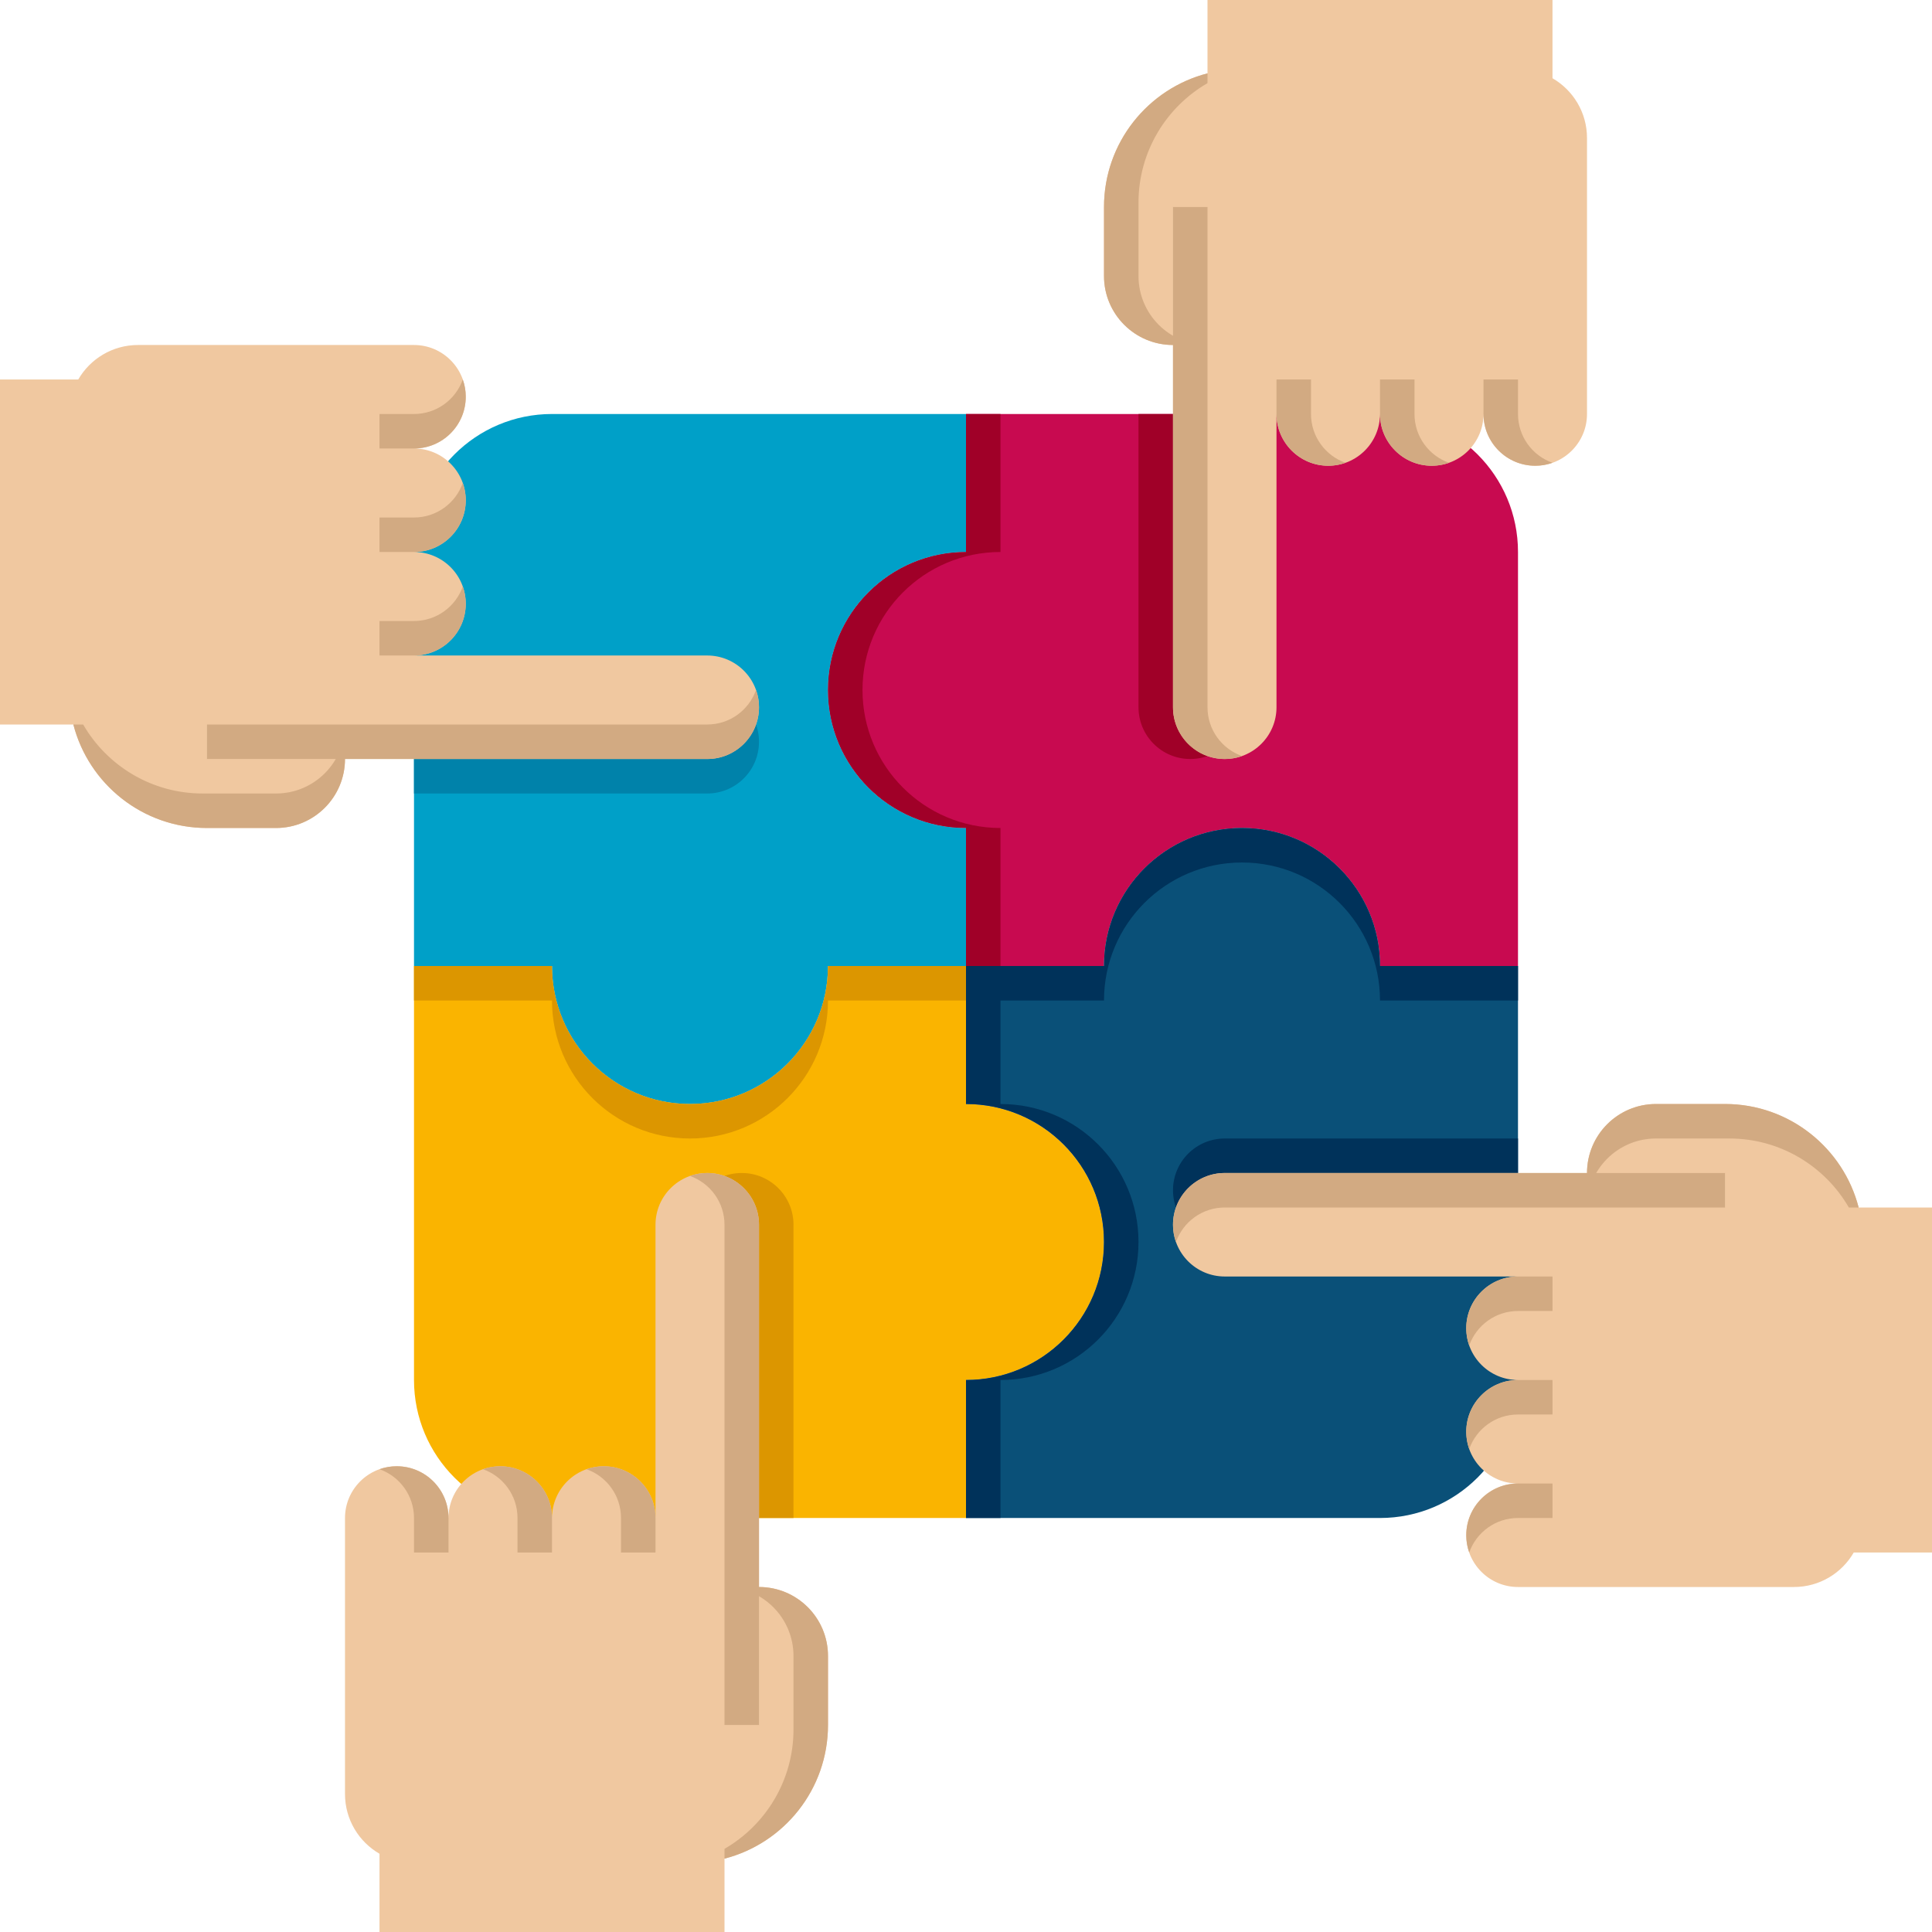
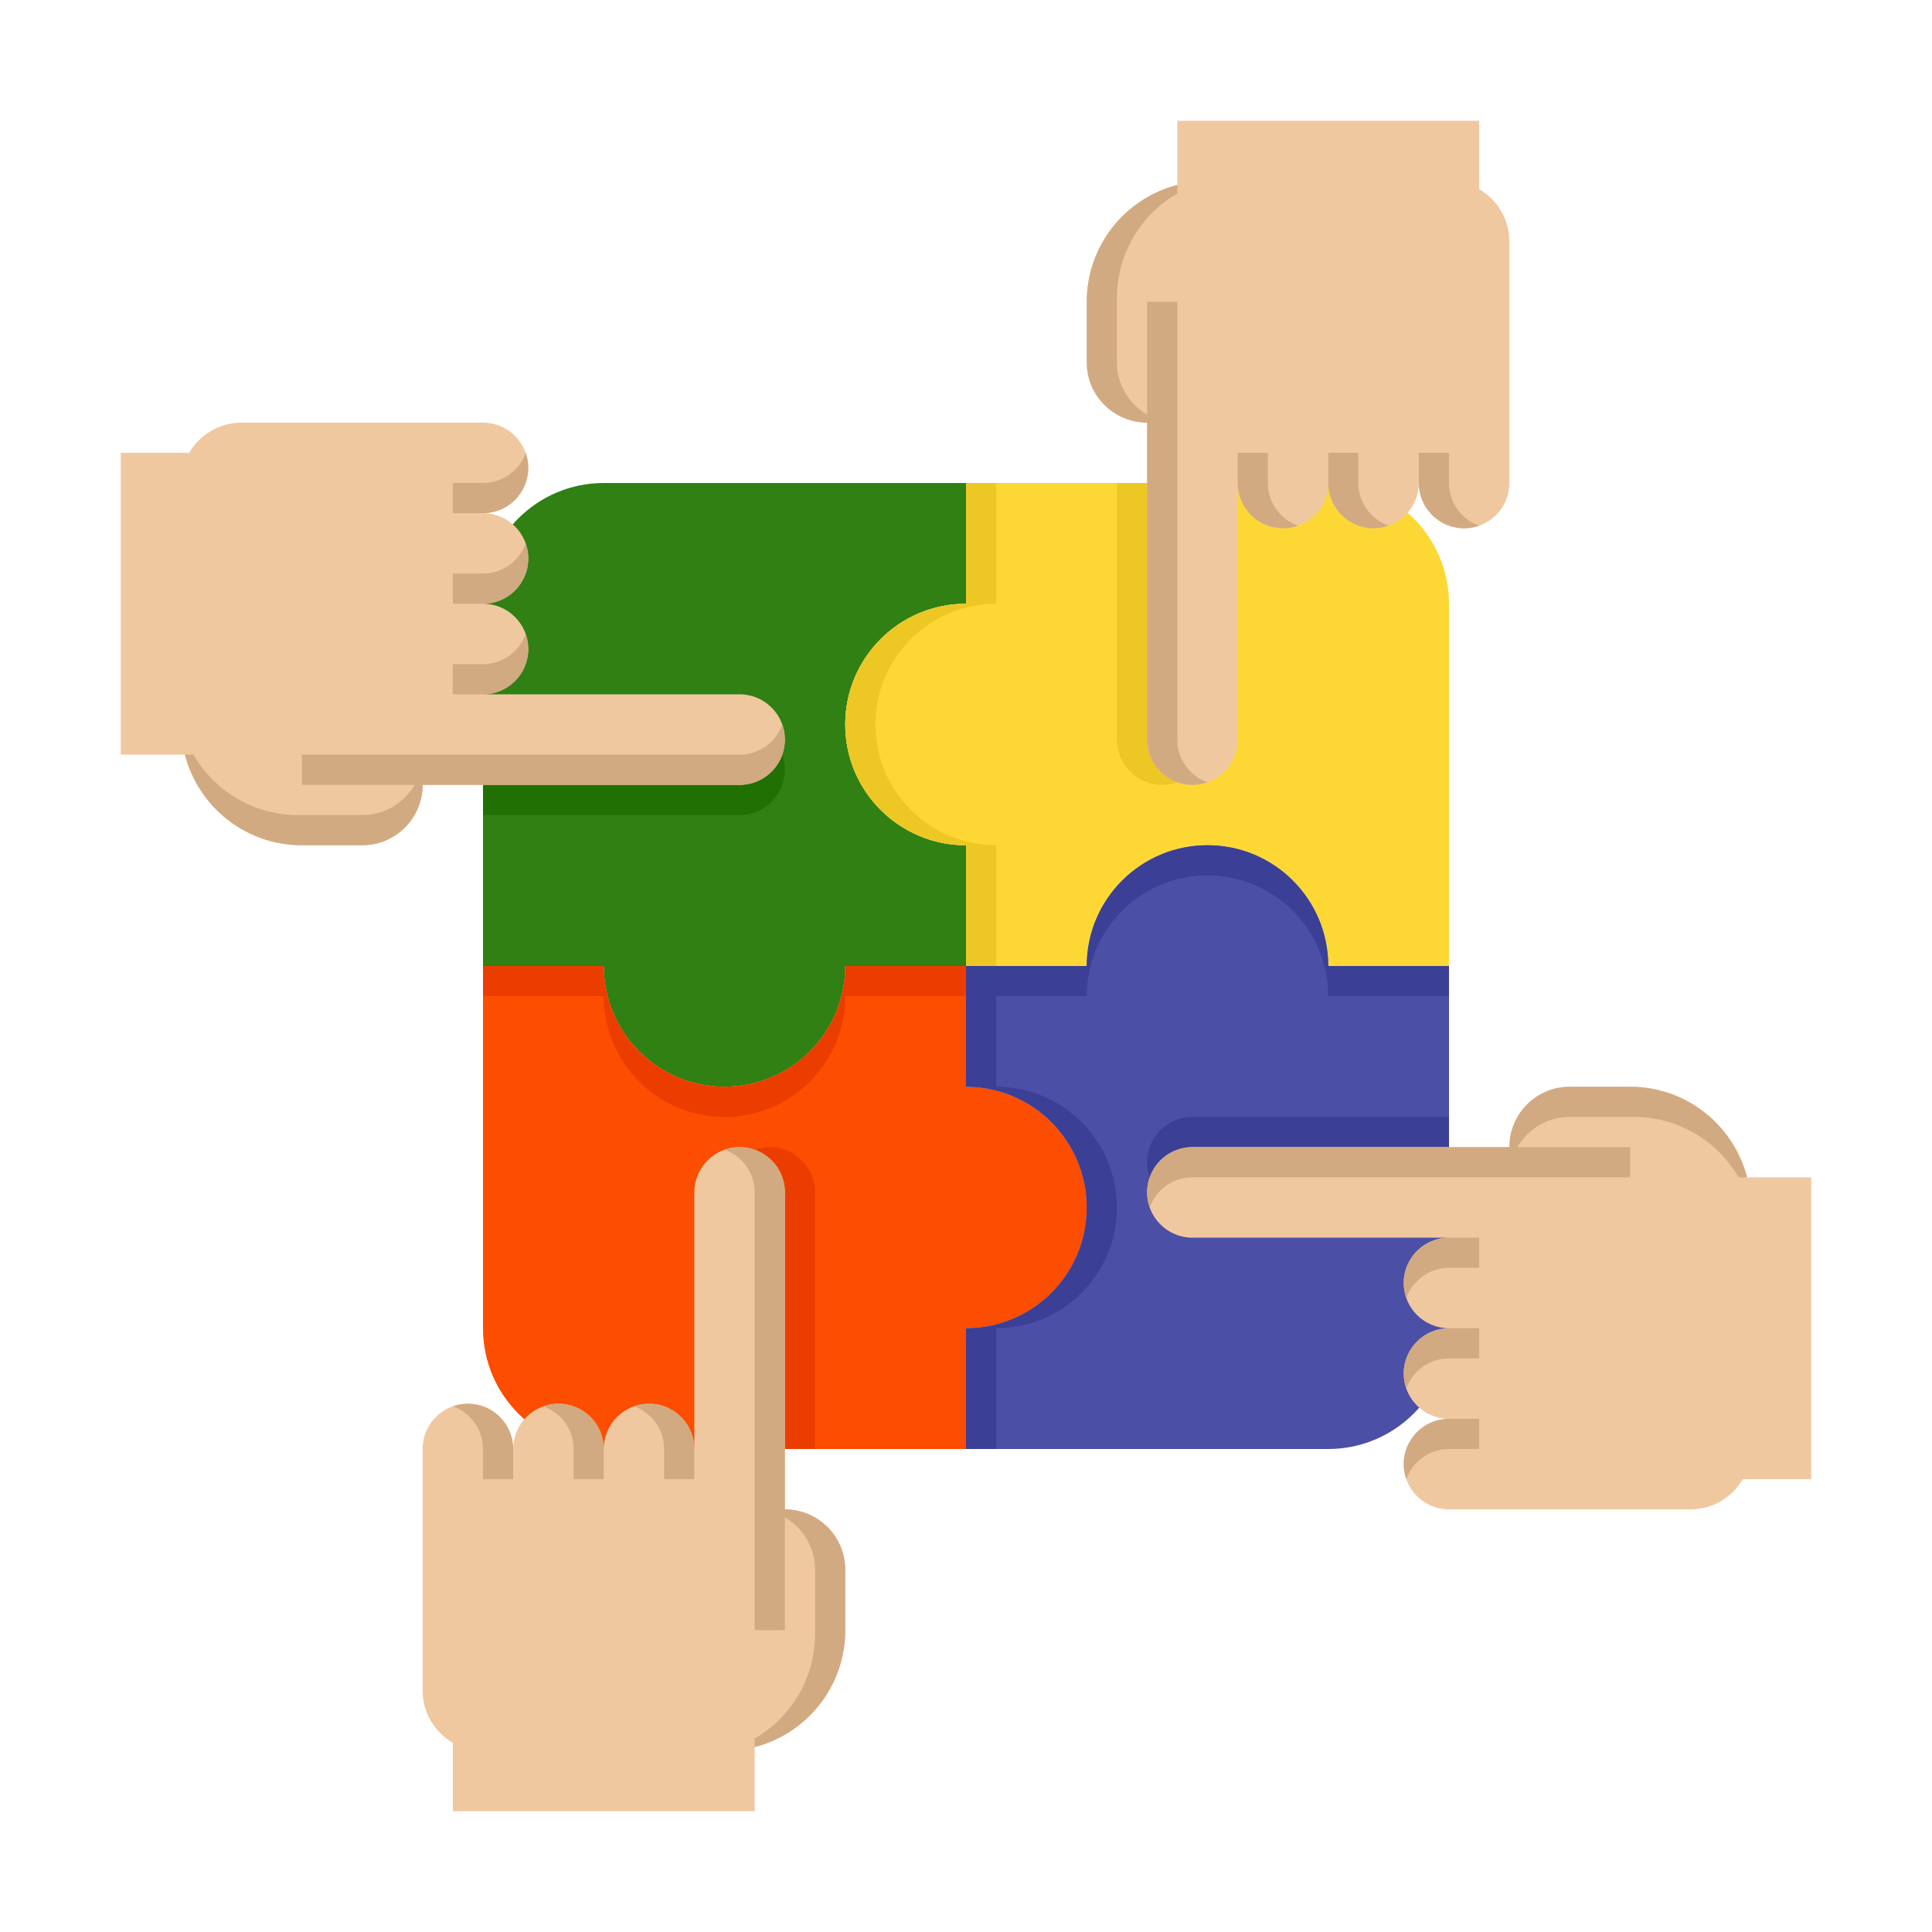
- <svg xmlns="http://www.w3.org/2000/svg" viewBox="4 4 56 56" width="256px" height="256px">
-   <path fill="#C80A50" d="M28,24c0,2.21,1.79,4,4,4v4h4c0-2.21,1.79-4,4-4s4,1.79,4,4h4V20c0-2.209-1.791-4-4-4H32v4 C29.79,20,28,21.79,28,24z" />
-   <path fill="#FAB400" d="M16,32v12c0,2.209,1.791,4,4,4h12v-4c2.21,0,4-1.79,4-4c0-2.21-1.79-4-4-4v-4h-4c0,2.21-1.79,4-4,4 s-4-1.79-4-4H16z" />
-   <path fill="#0A5078" d="M36,40c0,2.21-1.79,4-4,4v4h12c2.209,0,4-1.791,4-4V32h-4c0-2.21-1.79-4-4-4s-4,1.79-4,4h-4v4 C34.21,36,36,37.79,36,40z" />
-   <path fill="#00325A" d="M37,40c0-2.21-1.79-4-4-4v-4h-1v4c2.21,0,4,1.79,4,4c0,2.21-1.79,4-4,4v4h1v-4 C35.21,44,37,42.21,37,40z" />
-   <path fill="#00325A" d="M40,28c-2.21,0-4,1.79-4,4h-4v1h4c0-2.21,1.79-4,4-4s4,1.79,4,4h4v-1h-4C44,29.79,42.21,28,40,28z" />
-   <path fill="#00A0C8" d="M16,20v12h4c0,2.21,1.79,4,4,4s4-1.79,4-4h4v-4c-2.21,0-4-1.79-4-4c0-2.21,1.79-4,4-4v-4H20 C17.791,16,16,17.791,16,20z" />
-   <path fill="#A00028" d="M29,24c0-2.21,1.79-4,4-4v-4h-1v4c-2.21,0-4,1.79-4,4c0,2.21,1.79,4,4,4v4h1v-4 C30.79,28,29,26.21,29,24z" />
-   <path fill="#DC9600" d="M24,37c2.21,0,4-1.79,4-4h4v-1h-4c0,2.21-1.79,4-4,4s-4-1.79-4-4h-4v1h4C20,35.21,21.79,37,24,37z" />
-   <path fill="#A00028" d="M37,16h3v8.5c0,0.828-0.672,1.5-1.5,1.5l0,0c-0.828,0-1.5-0.672-1.5-1.5V16z" />
-   <g>
-     <path fill="#00325A" d="M48,37v3h-8.5c-0.828,0-1.5-0.672-1.5-1.5l0,0c0-0.828,0.672-1.5,1.5-1.5H48z" />
-   </g>
-   <g>
-     <path fill="#DC9600" d="M27,48h-3v-8.5c0-0.828,0.672-1.5,1.5-1.5h0c0.828,0,1.5,0.672,1.5,1.5V48z" />
-   </g>
-   <g>
-     <path fill="#F0C8A0" d="M26,50V39.5c0-0.828-0.672-1.5-1.5-1.5S23,38.672,23,39.5V48c0-0.828-0.672-1.5-1.5-1.5S20,47.172,20,48 c0-0.828-0.672-1.5-1.5-1.5S17,47.172,17,48c0-0.828-0.672-1.5-1.5-1.5S14,47.172,14,48v8c0,0.74,0.402,1.386,1,1.732V60h10 v-2.126c1.725-0.444,3-2.01,3-3.874v-2C28,50.895,27.105,50,26,50z" />
-     <path fill="#D2AA82" d="M26,50h-1c1.105,0,2,0.895,2,2v2.126c0,1.48-0.805,2.772-2,3.464v0.284c1.725-0.444,3-2.01,3-3.874v-2 C28,50.895,27.105,50,26,50z" />
-     <path fill="#D2AA82" d="M22,48v1h1v-1c0-0.828-0.672-1.5-1.5-1.5c-0.175,0-0.344,0.03-0.5,0.086 C21.583,46.792,22,47.347,22,48z" />
-     <path fill="#D2AA82" d="M19,48v1h1v-1c0-0.828-0.672-1.5-1.5-1.5c-0.175,0-0.344,0.03-0.5,0.086 C18.583,46.792,19,47.347,19,48z" />
-     <path fill="#D2AA82" d="M16,48v1h1v-1c0-0.828-0.672-1.5-1.5-1.5c-0.175,0-0.344,0.03-0.5,0.086 C15.583,46.792,16,47.347,16,48z" />
+ <svg xmlns="http://www.w3.org/2000/svg" viewBox="0 0 64 64" width="256px" height="256px">
+   <g id="hand1">
+     <path fill="#308014" d="M16,20v12h4c0,2.21,1.79,4,4,4s4-1.79,4-4h4v-4c-2.21,0-4-1.79-4-4c0-2.21,1.79-4,4-4v-4H20 C17.791,16,16,17.791,16,20z" />
+     <path fill="#207004" d="M16,27v-3h8.5c0.828,0,1.5,0.672,1.5,1.5v0c0,0.828-0.672,1.5-1.5,1.5H16z" />
+     <path fill="#F0C8A0" d="M24.5,23H16c0.828,0,1.5-0.672,1.5-1.5S16.828,20,16,20c0.828,0,1.5-0.672,1.5-1.5S16.828,17,16,17 c0.828,0,1.5-0.672,1.5-1.5S16.828,14,16,14H8c-0.74,0-1.386,0.402-1.732,1H4v10h2.126c0.444,1.725,2.01,3,3.874,3h2 c1.105,0,2-0.895,2-2h10.5c0.828,0,1.5-0.672,1.5-1.5S25.328,23,24.5,23z" />
+     <path fill="#D2AA82" d="M12,27H9.874c-1.48,0-2.772-0.805-3.464-2H6.126c0.444,1.725,2.01,3,3.874,3h2c1.105,0,2-0.895,2-2v-1 C14,26.105,13.105,27,12,27z" />
+     <path fill="#D2AA82" d="M16,22h-1v1h1c0.828,0,1.5-0.672,1.5-1.5c0-0.175-0.03-0.344-0.086-0.5 C17.208,21.583,16.653,22,16,22z" />
+     <path fill="#D2AA82" d="M16,19h-1v1h1c0.828,0,1.5-0.672,1.5-1.5c0-0.175-0.03-0.344-0.086-0.5 C17.208,18.583,16.653,19,16,19z" />
+     <path fill="#D2AA82" d="M16,16h-1v1h1c0.828,0,1.5-0.672,1.5-1.5c0-0.175-0.03-0.344-0.086-0.5 C17.208,15.583,16.653,16,16,16z" />
    <g>
-       <path fill="#D2AA82" d="M25,39.5V54h1V39.5c0-0.828-0.672-1.5-1.5-1.5c-0.175,0-0.344,0.03-0.5,0.086 C24.583,38.292,25,38.847,25,39.5z" />
+       <path fill="#D2AA82" d="M24.5,25H10v1h14.5c0.828,0,1.5-0.672,1.5-1.5c0-0.175-0.03-0.344-0.086-0.5 C25.708,24.583,25.153,25,24.5,25z" />
    </g>
  </g>
-   <g>
+   <g id="hand2">
+     <path fill="#fdd835" d="M28,24c0,2.21,1.79,4,4,4v4h4c0-2.21,1.79-4,4-4s4,1.79,4,4h4V20c0-2.209-1.791-4-4-4H32v4 C29.79,20,28,21.79,28,24z" />
+     <path fill="#edc825" d="M29,24c0-2.21,1.79-4,4-4v-4h-1v4c-2.21,0-4,1.79-4,4c0,2.21,1.79,4,4,4v4h1v-4 C30.79,28,29,26.21,29,24z" />
+     <path fill="#edc825" d="M37,16h3v8.5c0,0.828-0.672,1.5-1.5,1.5l0,0c-0.828,0-1.5-0.672-1.5-1.5V16z" />
    <path fill="#F0C8A0" d="M49,6.268V4H39v2.126C37.275,6.57,36,8.136,36,10v2c0,1.105,0.895,2,2,2v10.5c0,0.828,0.672,1.5,1.5,1.5 s1.5-0.672,1.5-1.5V16c0,0.828,0.672,1.5,1.5,1.5S44,16.828,44,16c0,0.828,0.672,1.5,1.5,1.5S47,16.828,47,16 c0,0.828,0.672,1.5,1.5,1.5S50,16.828,50,16V8C50,7.26,49.598,6.614,49,6.268z" />
    <path fill="#D2AA82" d="M37,12V9.874c0-1.48,0.805-2.772,2-3.464V6.126C37.275,6.57,36,8.136,36,10v2c0,1.105,0.895,2,2,2h1 C37.895,14,37,13.105,37,12z" />
    <path fill="#D2AA82" d="M42,16v-1h-1v1c0,0.828,0.672,1.5,1.5,1.5c0.175,0,0.344-0.03,0.5-0.086 C42.417,17.208,42,16.653,42,16z" />
    <path fill="#D2AA82" d="M45,16v-1h-1v1c0,0.828,0.672,1.5,1.5,1.5c0.175,0,0.344-0.03,0.5-0.086 C45.417,17.208,45,16.653,45,16z" />
    <path fill="#D2AA82" d="M48,16v-1h-1v1c0,0.828,0.672,1.5,1.5,1.5c0.175,0,0.344-0.03,0.5-0.086 C48.417,17.208,48,16.653,48,16z" />
    <g>
      <path fill="#D2AA82" d="M39,24.5V10h-1v14.5c0,0.828,0.672,1.5,1.5,1.5c0.175,0,0.344-0.03,0.5-0.086 C39.417,25.708,39,25.153,39,24.5z" />
    </g>
  </g>
-   <g>
+   <g id="hand3">
+     <path fill="#fc4d00" d="M16,32v12c0,2.209,1.791,4,4,4h12v-4c2.21,0,4-1.79,4-4c0-2.21-1.79-4-4-4v-4h-4c0,2.21-1.79,4-4,4 s-4-1.79-4-4H16z" />
+     <path fill="#ec3d00" d="M24,37c2.21,0,4-1.79,4-4h4v-1h-4c0,2.21-1.79,4-4,4s-4-1.79-4-4h-4v1h4C20,35.21,21.79,37,24,37z" />
+     <path fill="#ec3d00" d="M27,48h-3v-8.5c0-0.828,0.672-1.5,1.5-1.5h0c0.828,0,1.5,0.672,1.5,1.5V48z" />
+     <path fill="#F0C8A0" d="M26,50V39.5c0-0.828-0.672-1.5-1.5-1.5S23,38.672,23,39.5V48c0-0.828-0.672-1.5-1.5-1.5S20,47.172,20,48 c0-0.828-0.672-1.5-1.5-1.5S17,47.172,17,48c0-0.828-0.672-1.5-1.5-1.5S14,47.172,14,48v8c0,0.74,0.402,1.386,1,1.732V60h10 v-2.126c1.725-0.444,3-2.01,3-3.874v-2C28,50.895,27.105,50,26,50z" />
+     <path fill="#D2AA82" d="M26,50h-1c1.105,0,2,0.895,2,2v2.126c0,1.48-0.805,2.772-2,3.464v0.284c1.725-0.444,3-2.01,3-3.874v-2 C28,50.895,27.105,50,26,50z" />
+     <path fill="#D2AA82" d="M22,48v1h1v-1c0-0.828-0.672-1.5-1.5-1.5c-0.175,0-0.344,0.03-0.5,0.086 C21.583,46.792,22,47.347,22,48z" />
+     <path fill="#D2AA82" d="M19,48v1h1v-1c0-0.828-0.672-1.5-1.5-1.5c-0.175,0-0.344,0.03-0.5,0.086 C18.583,46.792,19,47.347,19,48z" />
+     <path fill="#D2AA82" d="M16,48v1h1v-1c0-0.828-0.672-1.5-1.5-1.5c-0.175,0-0.344,0.03-0.5,0.086 C15.583,46.792,16,47.347,16,48z" />
+     <path fill="#D2AA82" d="M25,39.5V54h1V39.5c0-0.828-0.672-1.5-1.5-1.5c-0.175,0-0.344,0.03-0.5,0.086 C24.583,38.292,25,38.847,25,39.5z" />
+   </g>
+   <g id="hand4">
+     <path fill="#4b4fa6" d="M36,40c0,2.21-1.79,4-4,4v4h12c2.209,0,4-1.791,4-4V32h-4c0-2.21-1.79-4-4-4s-4,1.79-4,4h-4v4 C34.21,36,36,37.79,36,40z" />
+     <path fill="#3b3f96" d="M37,40c0-2.21-1.79-4-4-4v-4h-1v4c2.21,0,4,1.79,4,4c0,2.21-1.79,4-4,4v4h1v-4 C35.21,44,37,42.21,37,40z" />
+     <path fill="#3b3f96" d="M40,28c-2.21,0-4,1.79-4,4h-4v1h4c0-2.21,1.79-4,4-4s4,1.79,4,4h4v-1h-4C44,29.79,42.21,28,40,28z" />
+     <path fill="#3b3f96" d="M48,37v3h-8.5c-0.828,0-1.5-0.672-1.5-1.5l0,0c0-0.828,0.672-1.5,1.5-1.5H48z" />
    <path fill="#F0C8A0" d="M60,39h-2.126c-0.444-1.725-2.01-3-3.874-3h-2c-1.105,0-2,0.895-2,2H39.5c-0.828,0-1.5,0.672-1.5,1.5 s0.672,1.5,1.5,1.5H48c-0.828,0-1.5,0.672-1.5,1.5S47.172,44,48,44c-0.828,0-1.5,0.672-1.5,1.5S47.172,47,48,47 c-0.828,0-1.5,0.672-1.5,1.5S47.172,50,48,50h8c0.74,0,1.386-0.402,1.732-1H60V39z" />
    <path fill="#D2AA82" d="M57.59,39h0.284c-0.444-1.725-2.01-3-3.874-3h-2c-1.105,0-2,0.895-2,2v1c0-1.105,0.895-2,2-2h2.126 C55.606,37,56.898,37.805,57.59,39z" />
    <path fill="#D2AA82" d="M48,42h1v-1h-1c-0.828,0-1.5,0.672-1.5,1.5c0,0.175,0.03,0.344,0.086,0.5 C46.792,42.417,47.347,42,48,42z" />
    <path fill="#D2AA82" d="M48,45h1v-1h-1c-0.828,0-1.5,0.672-1.5,1.5c0,0.175,0.03,0.344,0.086,0.5 C46.792,45.417,47.347,45,48,45z" />
    <path fill="#D2AA82" d="M48,48h1v-1h-1c-0.828,0-1.5,0.672-1.5,1.5c0,0.175,0.03,0.344,0.086,0.5 C46.792,48.417,47.347,48,48,48z" />
-     <g>
-       <path fill="#D2AA82" d="M39.5,39H54v-1H39.5c-0.828,0-1.5,0.672-1.5,1.5c0,0.175,0.03,0.344,0.086,0.5 C38.292,39.417,38.847,39,39.5,39z" />
-     </g>
-   </g>
-   <g>
-     <path fill="#0082AA" d="M16,27v-3h8.5c0.828,0,1.5,0.672,1.5,1.5v0c0,0.828-0.672,1.5-1.5,1.5H16z" />
-   </g>
-   <g>
-     <path fill="#F0C8A0" d="M24.5,23H16c0.828,0,1.5-0.672,1.5-1.5S16.828,20,16,20c0.828,0,1.5-0.672,1.5-1.5S16.828,17,16,17 c0.828,0,1.5-0.672,1.5-1.5S16.828,14,16,14H8c-0.74,0-1.386,0.402-1.732,1H4v10h2.126c0.444,1.725,2.01,3,3.874,3h2 c1.105,0,2-0.895,2-2h10.5c0.828,0,1.5-0.672,1.5-1.5S25.328,23,24.5,23z" />
-     <path fill="#D2AA82" d="M12,27H9.874c-1.48,0-2.772-0.805-3.464-2H6.126c0.444,1.725,2.01,3,3.874,3h2c1.105,0,2-0.895,2-2v-1 C14,26.105,13.105,27,12,27z" />
-     <path fill="#D2AA82" d="M16,22h-1v1h1c0.828,0,1.5-0.672,1.5-1.5c0-0.175-0.03-0.344-0.086-0.5 C17.208,21.583,16.653,22,16,22z" />
-     <path fill="#D2AA82" d="M16,19h-1v1h1c0.828,0,1.5-0.672,1.5-1.5c0-0.175-0.03-0.344-0.086-0.5 C17.208,18.583,16.653,19,16,19z" />
-     <path fill="#D2AA82" d="M16,16h-1v1h1c0.828,0,1.5-0.672,1.5-1.5c0-0.175-0.03-0.344-0.086-0.5 C17.208,15.583,16.653,16,16,16z" />
-     <g>
-       <path fill="#D2AA82" d="M24.5,25H10v1h14.5c0.828,0,1.5-0.672,1.5-1.5c0-0.175-0.03-0.344-0.086-0.5 C25.708,24.583,25.153,25,24.5,25z" />
-     </g>
+     <path fill="#D2AA82" d="M39.5,39H54v-1H39.5c-0.828,0-1.5,0.672-1.5,1.5c0,0.175,0.03,0.344,0.086,0.5 C38.292,39.417,38.847,39,39.5,39z" />
  </g>
</svg>
